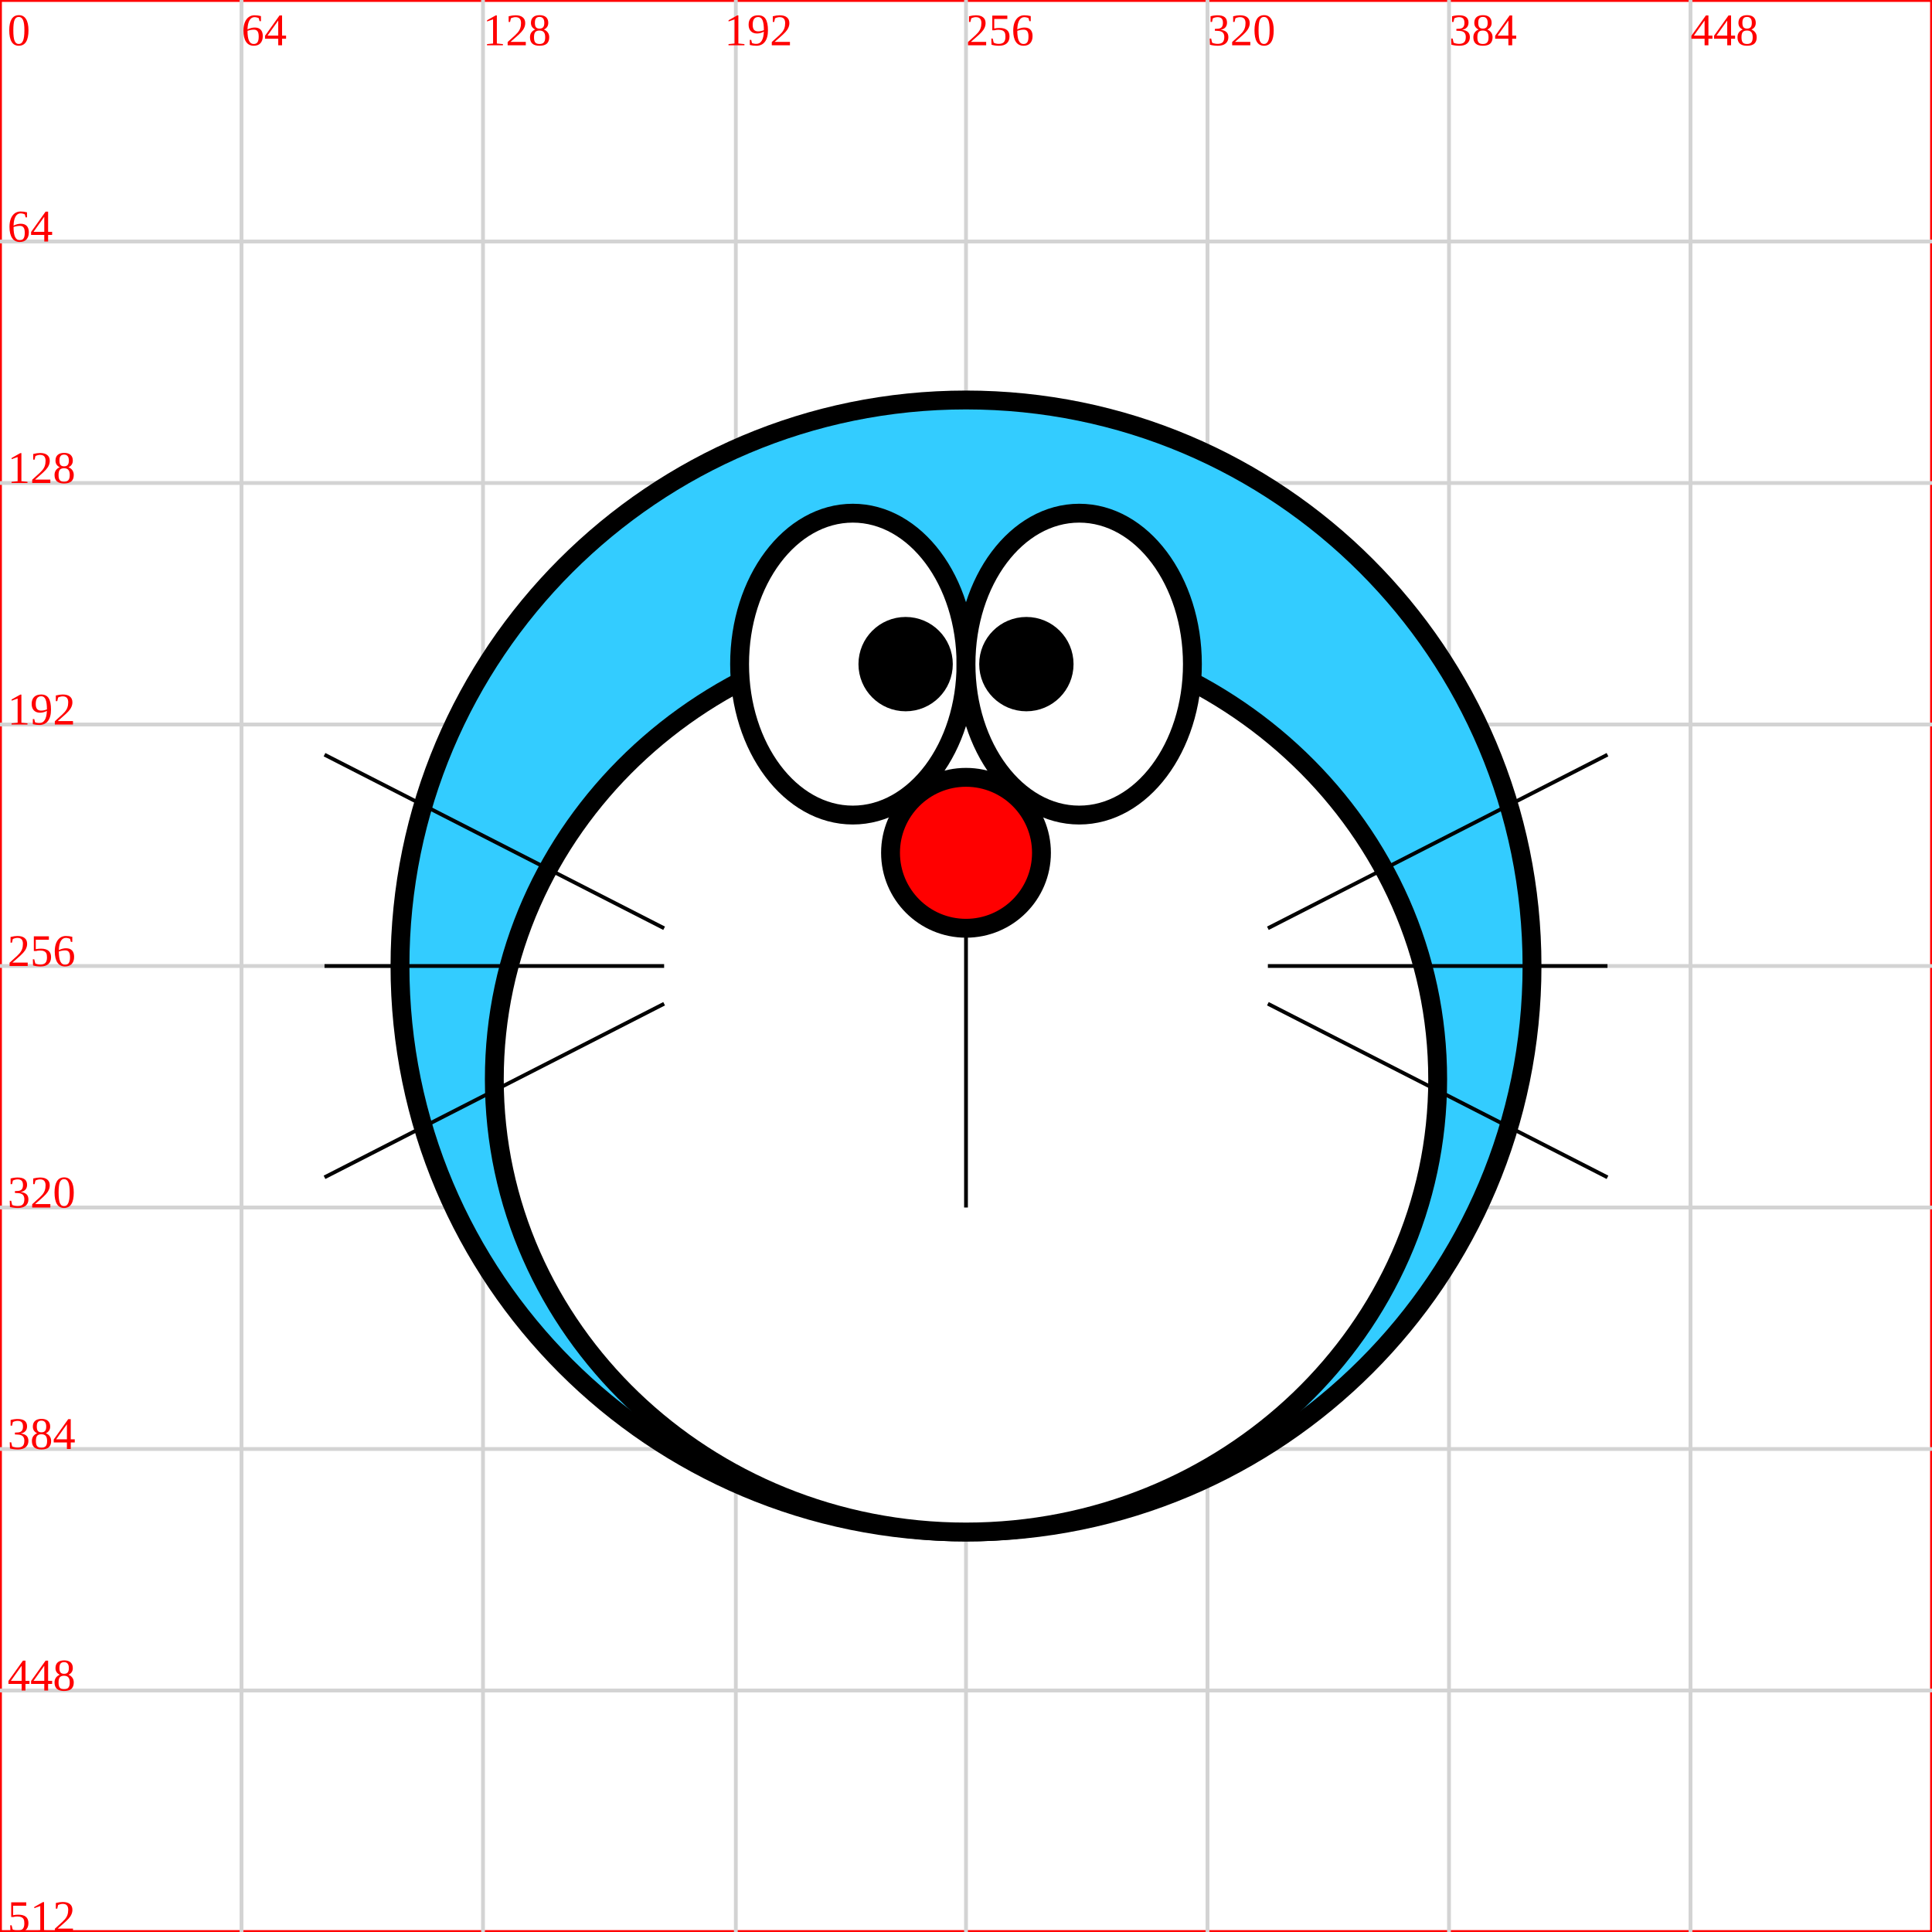
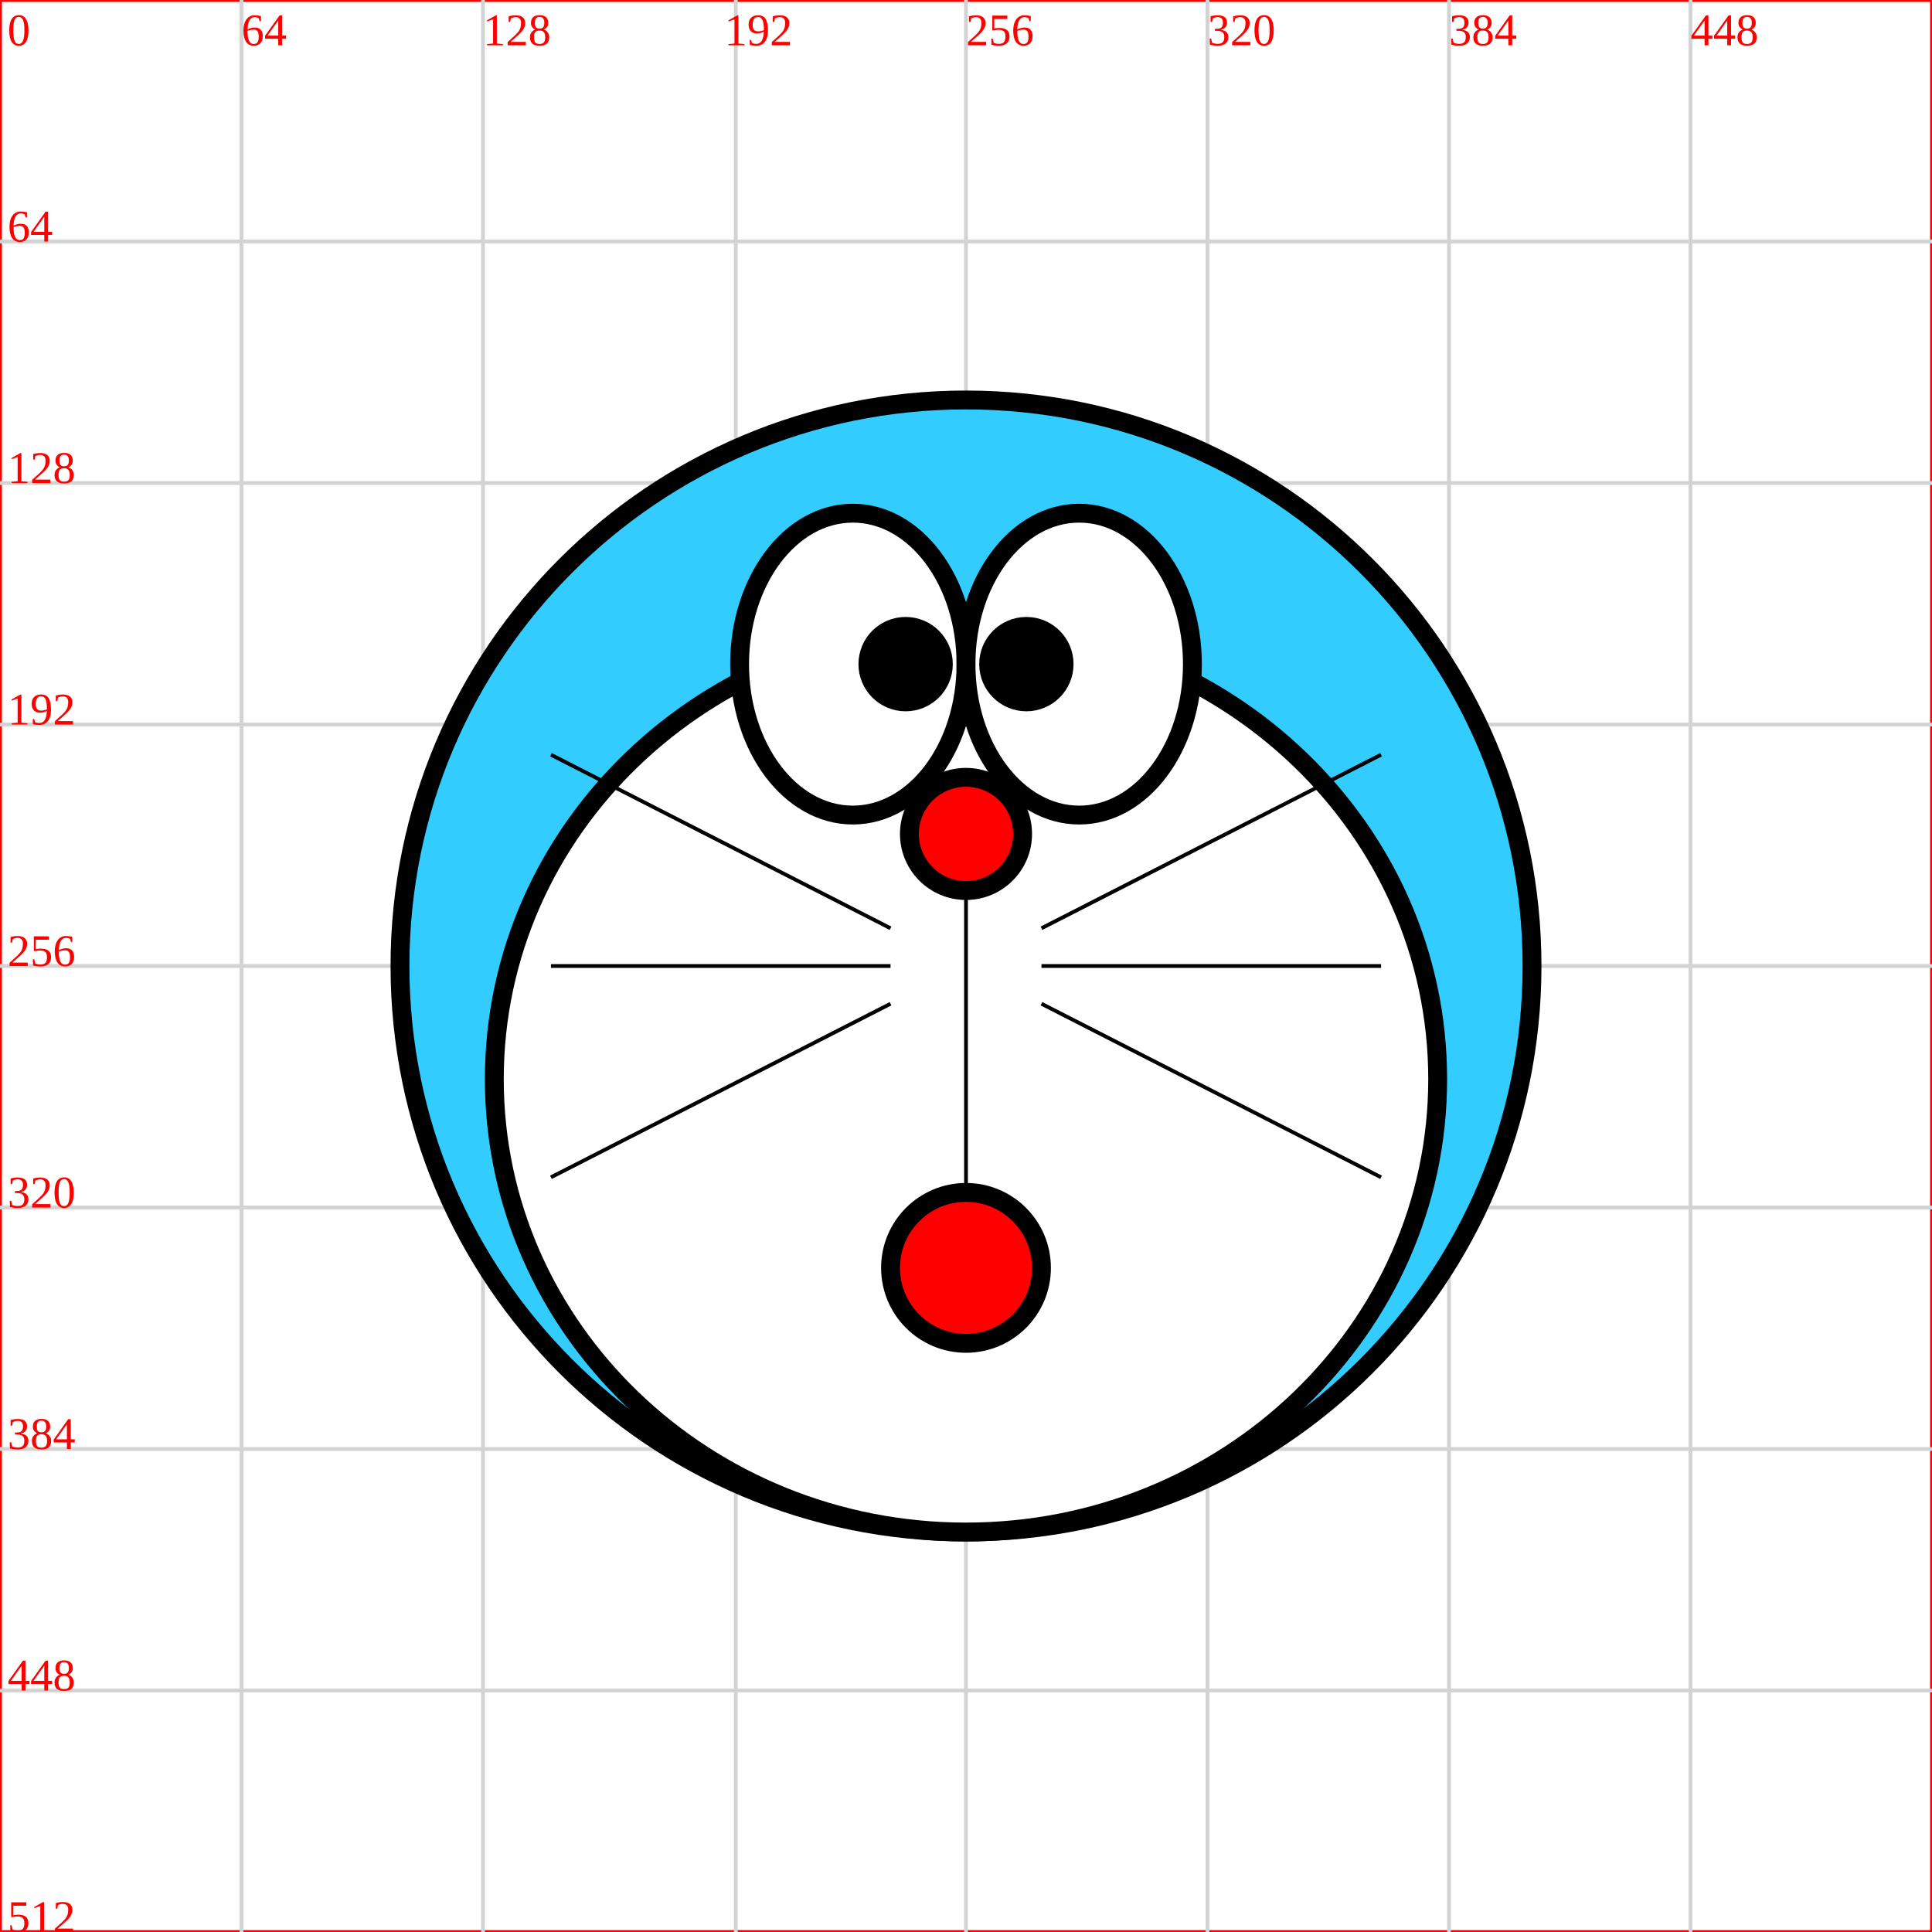
<svg xmlns="http://www.w3.org/2000/svg" version="1.1" baseProfile="full" width="512" height="512" viewBox="0,0,512,512">
  <rect width="512" height="512" stroke="red" fill="white" />
  <text x="2" y="12" font-size="12" text-anchor="start" fill="red">0</text>
  <path d="M256  64 H0 H512" stroke="lightgray" fill="white" />
  <text x="2" y="64" font-size="12" text-anchor="start" fill="red">64</text>
  <path d="M256 128 H0 H512" stroke="lightgray" fill="white" />
  <text x="2" y="128" font-size="12" text-anchor="start" fill="red">128</text>
  <path d="M256 192 H0 H512" stroke="lightgray" fill="white" />
  <text x="2" y="192" font-size="12" text-anchor="start" fill="red">192</text>
  <path d="M256 256 H0 H512" stroke="lightgray" fill="white" />
  <text x="2" y="256" font-size="12" text-anchor="start" fill="red">256</text>
  <path d="M256 320 H0 H512" stroke="lightgray" fill="white" />
  <text x="2" y="320" font-size="12" text-anchor="start" fill="red">320</text>
  <path d="M256 384 H0 H512" stroke="lightgray" fill="white" />
  <text x="2" y="384" font-size="12" text-anchor="start" fill="red">384</text>
  <path d="M256 448 H0 H512" stroke="lightgray" fill="white" />
  <text x="2" y="448" font-size="12" text-anchor="start" fill="red">448</text>
  <text x="2" y="512" font-size="12" text-anchor="start" fill="red">512</text>
  <path d="M64  0 V512" stroke="lightgray" fill="white" />
  <text x="64" y="12" font-size="12" text-anchor="start" fill="red">64</text>
  <path d="M128  0 V512" stroke="lightgray" fill="white" />
  <text x="128" y="12" font-size="12" text-anchor="start" fill="red">128</text>
  <path d="M195  0 V512" stroke="lightgray" fill="white" />
  <text x="192" y="12" font-size="12" text-anchor="start" fill="red">192</text>
  <path d="M256  0 V512" stroke="lightgray" fill="white" />
  <text x="256" y="12" font-size="12" text-anchor="start" fill="red">256</text>
  <path d="M320  0 V512" stroke="lightgray" fill="white" />
  <text x="320" y="12" font-size="12" text-anchor="start" fill="red">320</text>
  <path d="M384  0 V512" stroke="lightgray" fill="white" />
  <text x="384" y="12" font-size="12" text-anchor="start" fill="red">384</text>
  <path d="M448  0 V512" stroke="lightgray" fill="white" />
  <text x="448" y="12" font-size="12" text-anchor="start" fill="red">448</text>
  <text x="512" y="12" font-size="12" text-anchor="start" fill="red">512</text>
  <circle fill="#33CCFF" stroke="black" stroke-width="5" cx="256" cy="256" r="150" />
  <ellipse fill="WHITE" stroke="BLACK" stroke-width="5" cx="256" cy="286" rx="125" ry="120" />
  <ellipse fill="WHITE" stroke="BLACK" stroke-width="5" cx="226" cy="176" rx="30" ry="40" />
  <ellipse fill="WHITE" stroke="BLACK" stroke-width="5" cx="286" cy="176" rx="30" ry="40" />
-   <circle fill="RED" stroke="black" stroke-width="5" cx="256" cy="226" r="20" />
+   <circle fill="RED" stroke="black" stroke-width="5" cx="256" cy="221" r="15" />
  <circle fill="BLACK" stroke="black" stroke-width="5" cx="240" cy="176" r="10" />
  <circle fill="BLACK" stroke="black" stroke-width="5" cx="272" cy="176" r="10" />
-   <path d="M256 246 L256 320" stroke="BLACK" fill="white" />
-   <path d="M336 246 L426 200" stroke="BLACK" fill="white" />
-   <path d="M336 256 L426 256" stroke="BLACK" fill="white" />
-   <path d="M336 266 L426 312" stroke="BLACK" fill="white" />
-   <path d="M176 246 L86 200" stroke="BLACK" fill="white" />
-   <path d="M176 256 L86 256" stroke="BLACK" fill="white" />
-   <path d="M176 266 L86 312" stroke="BLACK" fill="white" />
+   <path d="M256 236 L256 320" stroke="BLACK" fill="white" />
+   <path d="M276 246 L366 200" stroke="BLACK" fill="white" />
+   <path d="M276 256 L366 256" stroke="BLACK" fill="white" />
+   <path d="M276 266 L366 312" stroke="BLACK" fill="white" />
+   <path d="M236 246 L146 200" stroke="BLACK" fill="white" />
+   <path d="M236 256 L146 256" stroke="BLACK" fill="white" />
+   <path d="M236 266 L146 312" stroke="BLACK" fill="white" />
+   <circle fill="RED" stroke="black" stroke-width="5" cx="256" cy="336" r="20" />
</svg>
